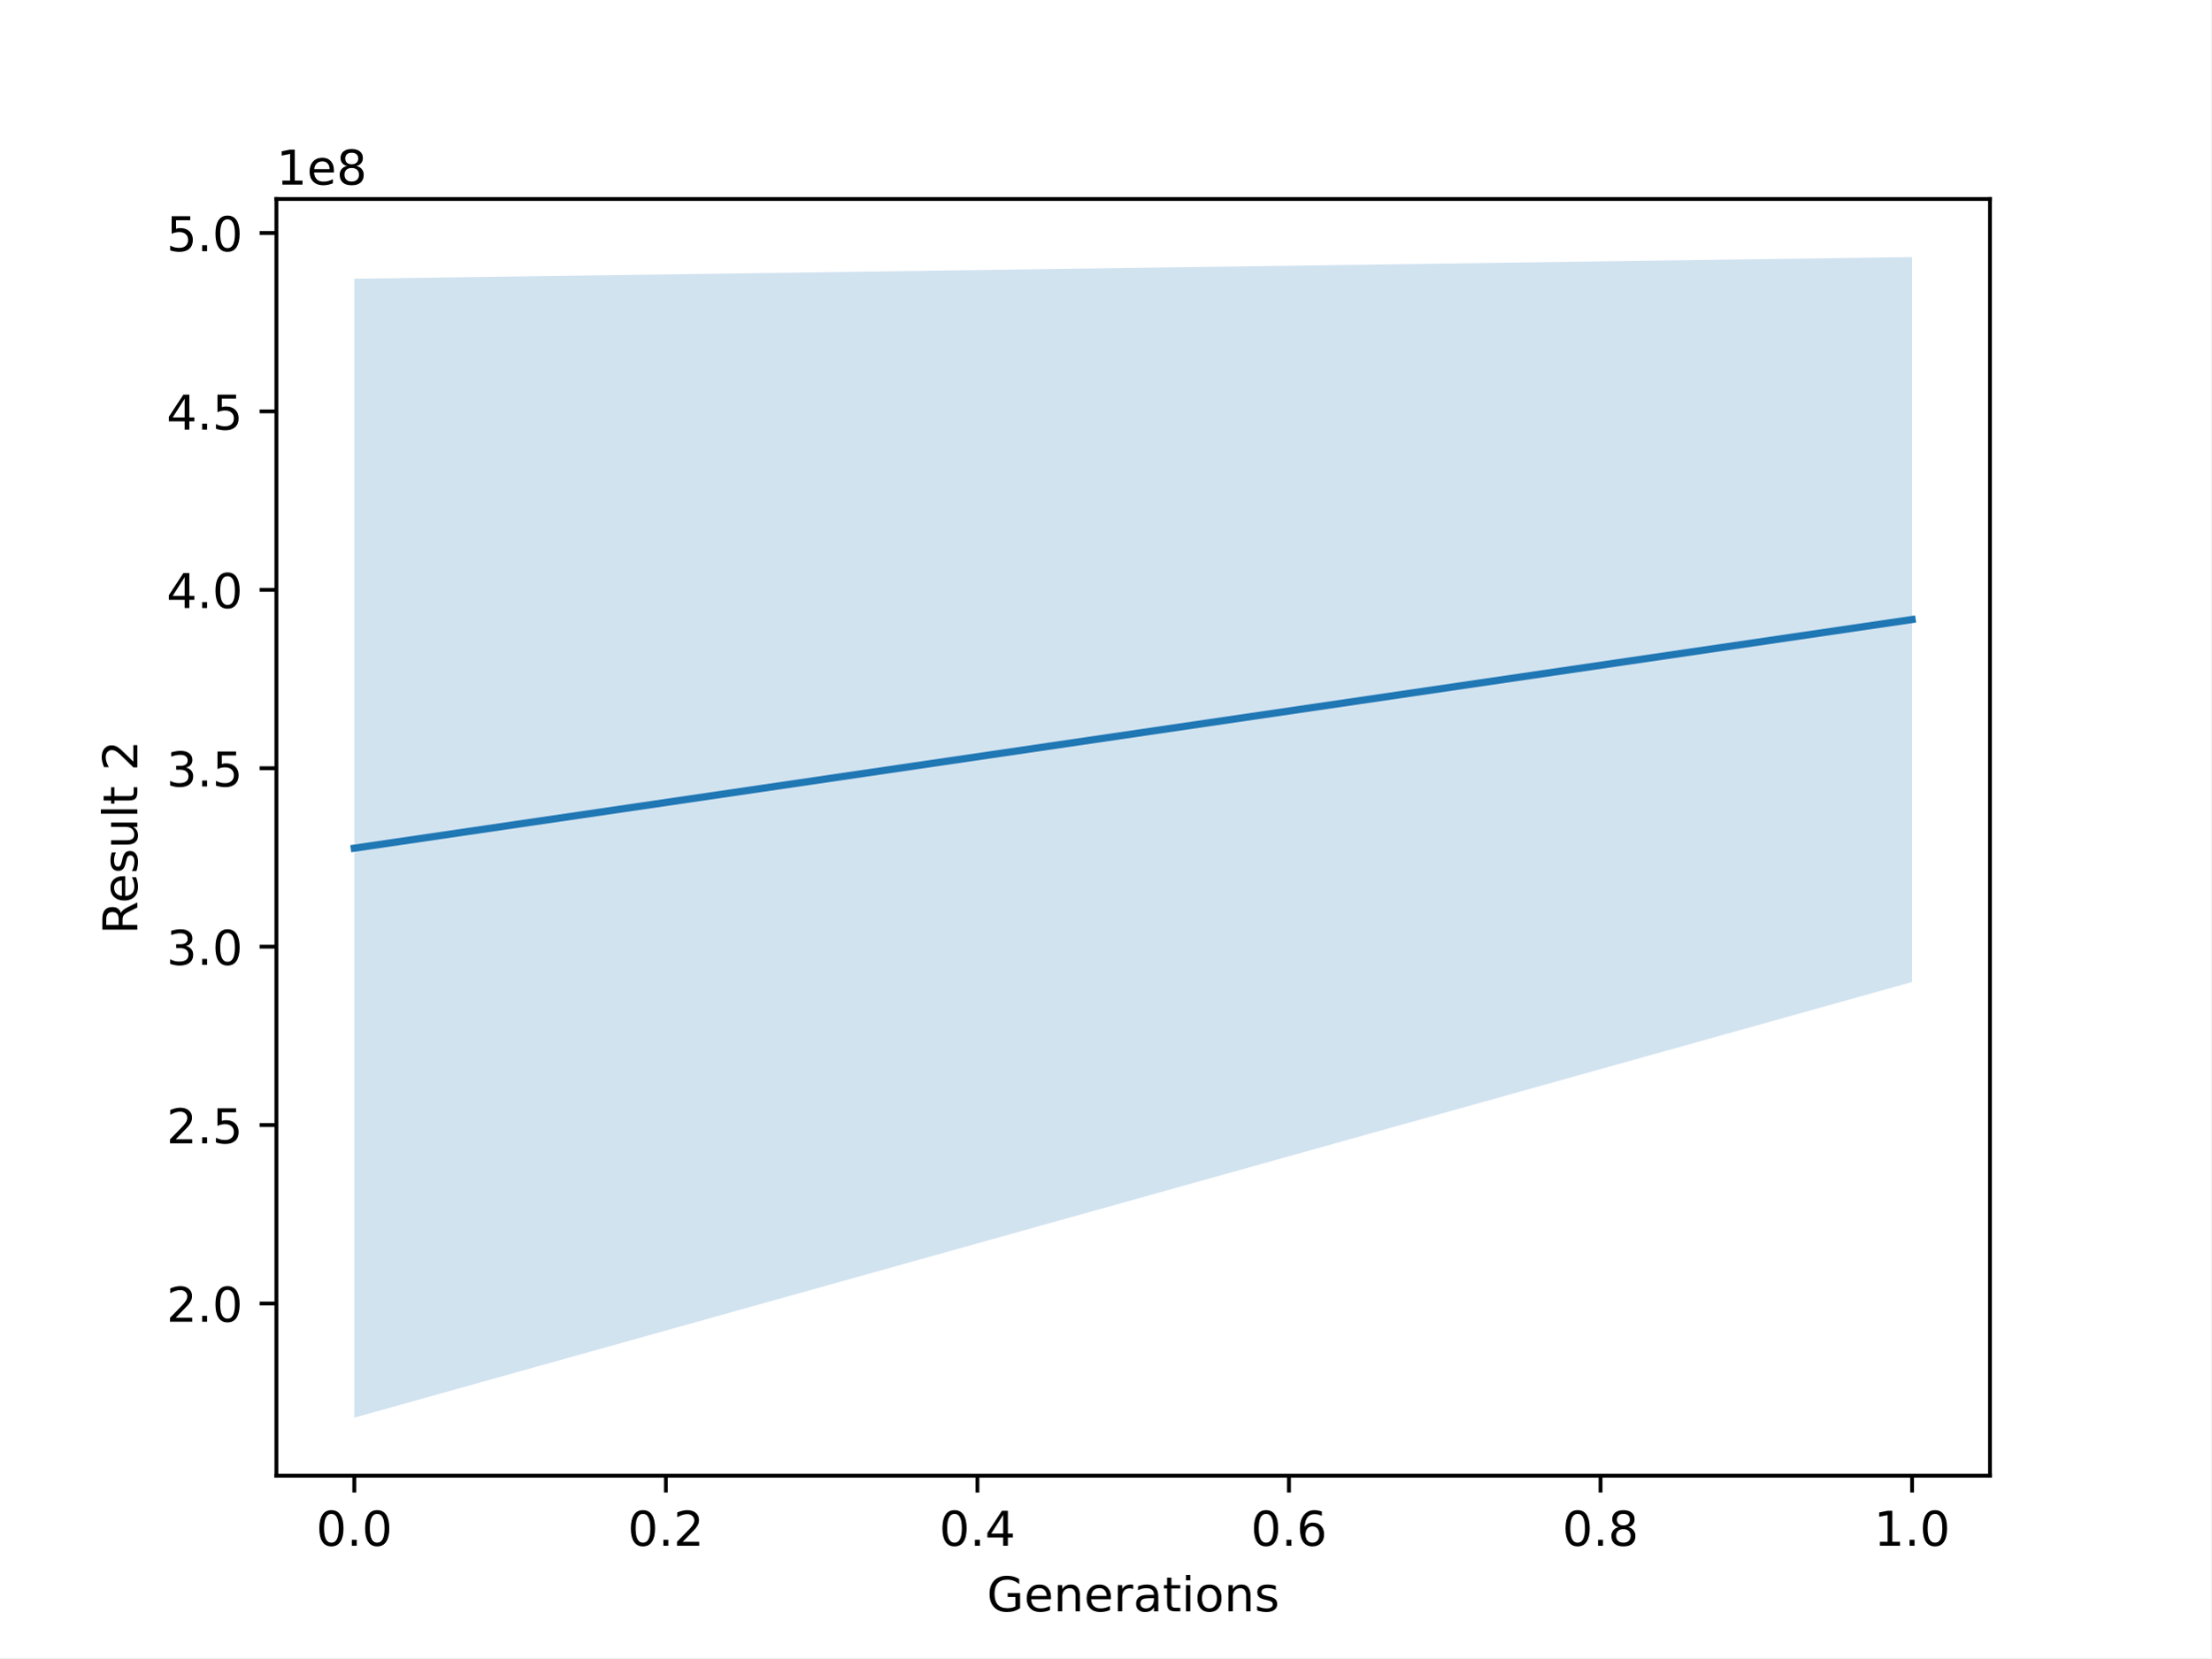
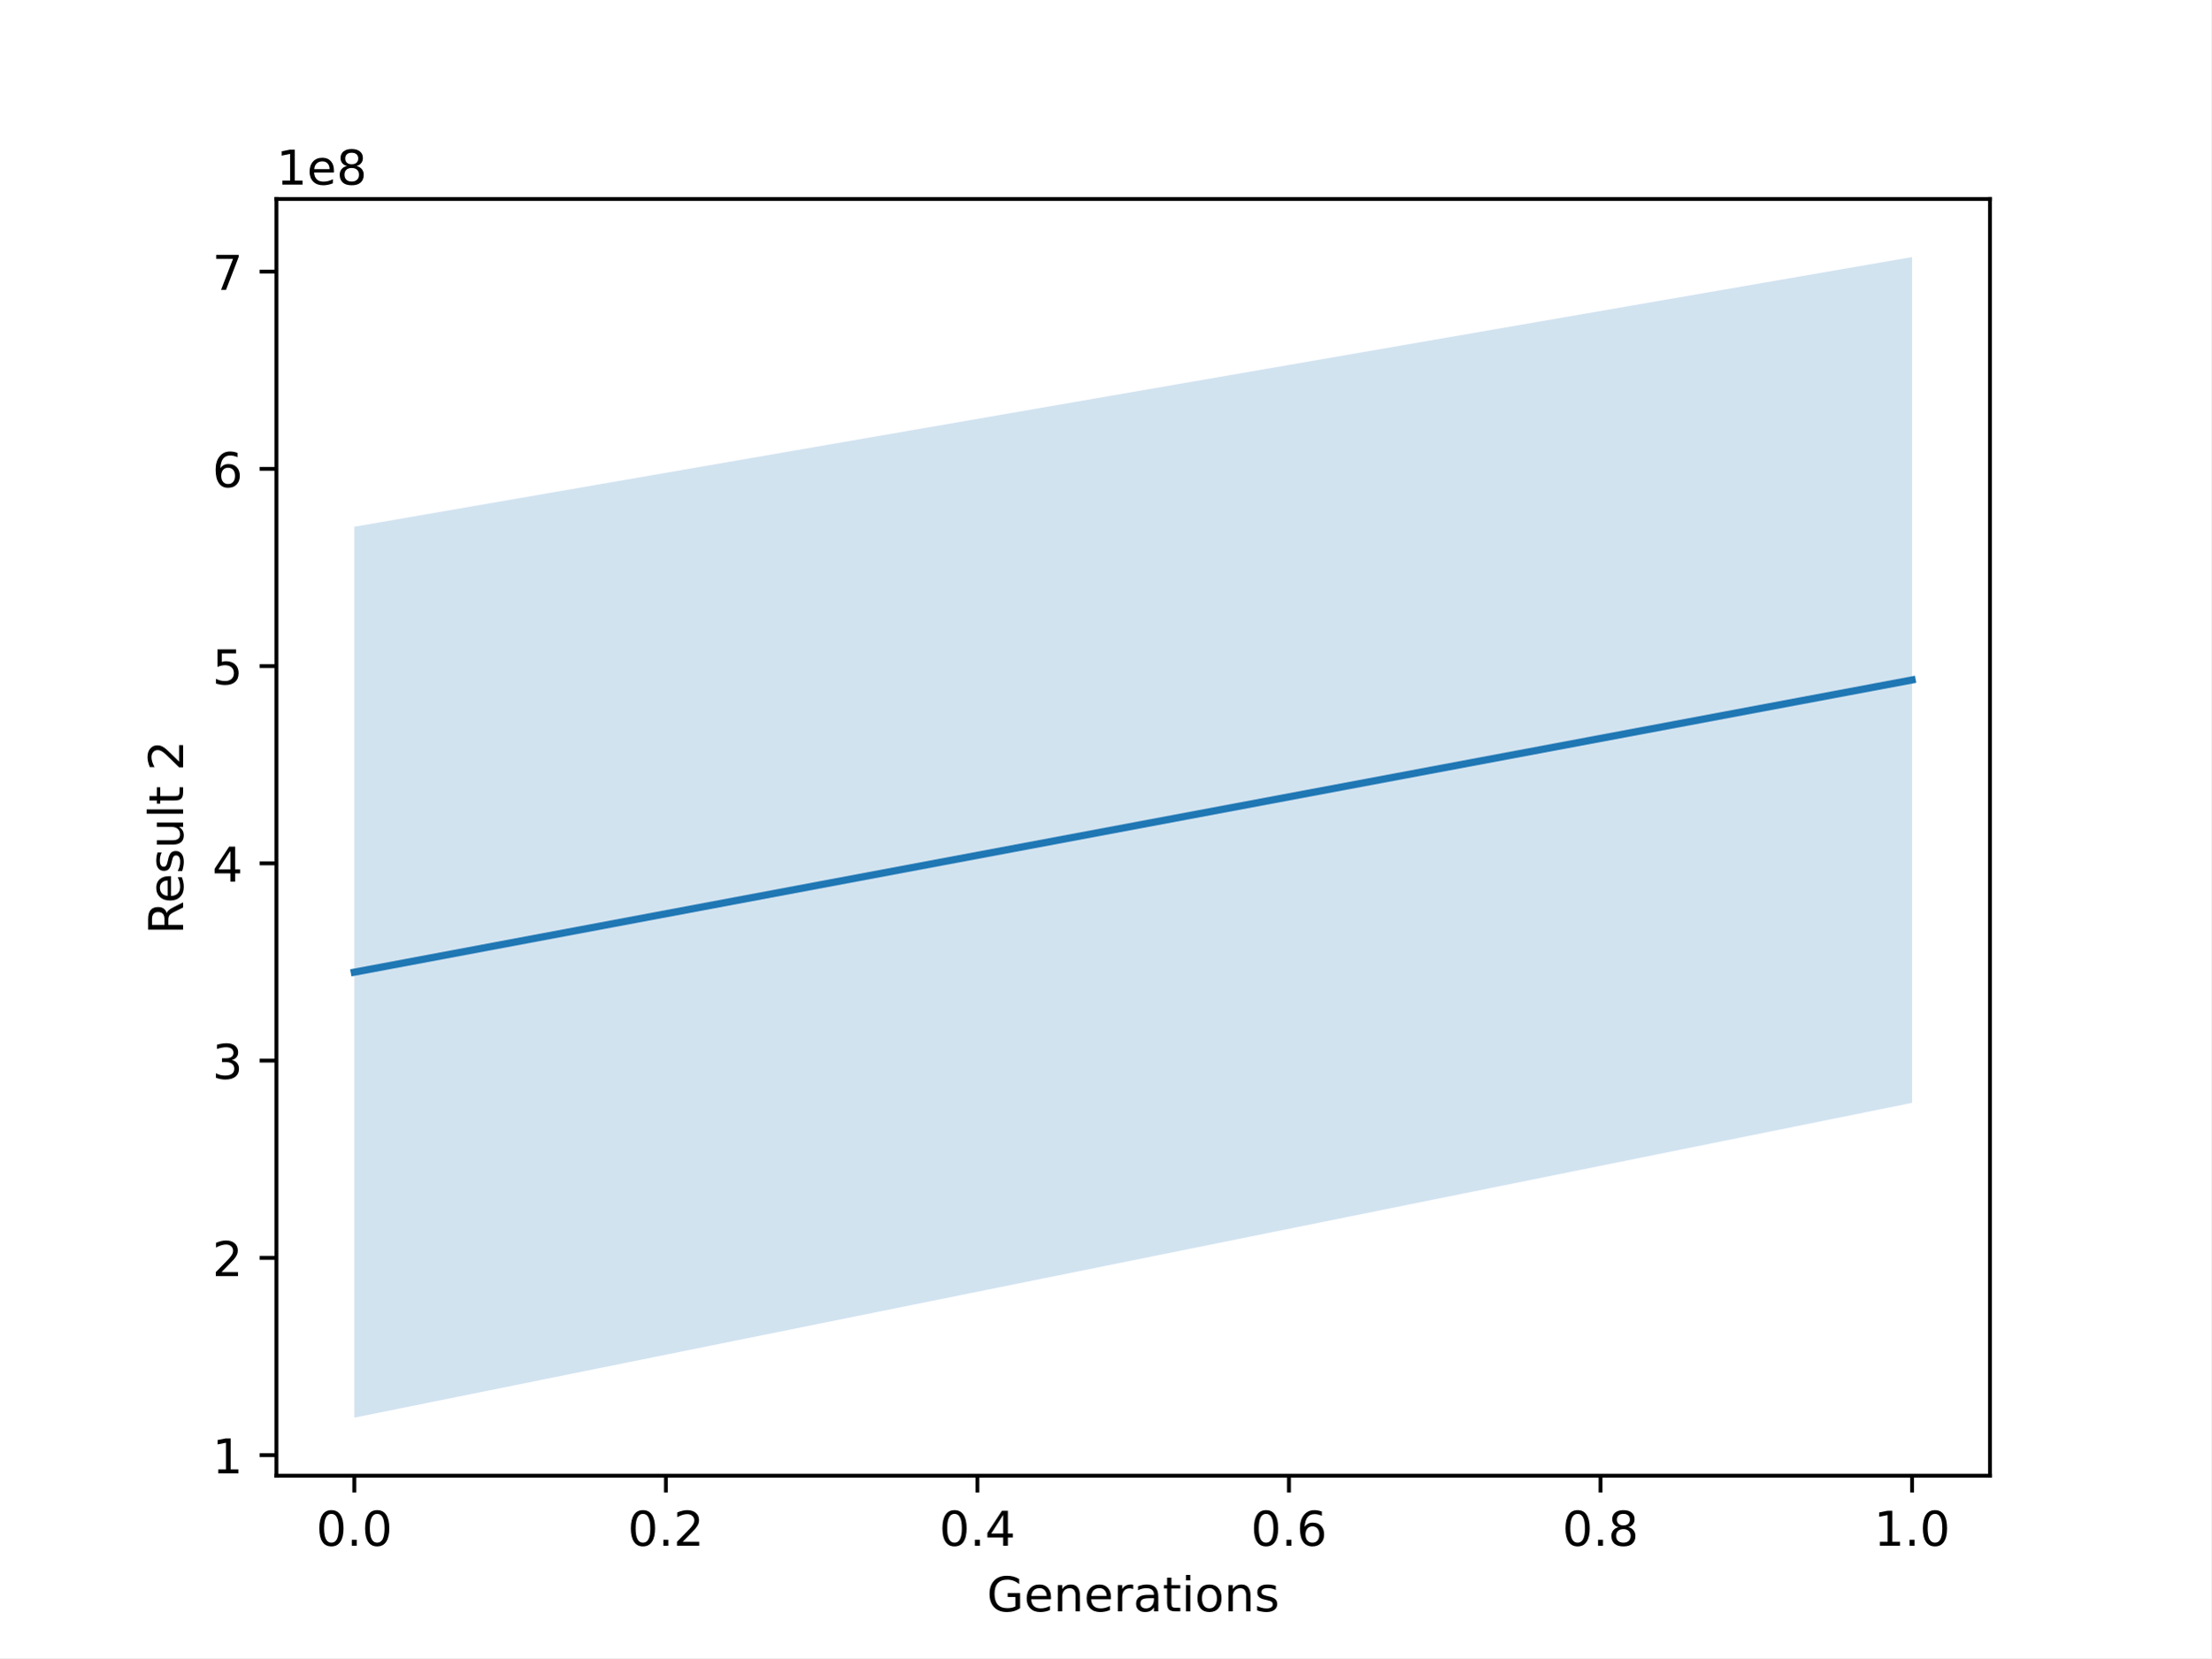
<svg xmlns="http://www.w3.org/2000/svg" xmlns:xlink="http://www.w3.org/1999/xlink" width="460.8pt" height="345.6pt" viewBox="0 0 460.8 345.6" version="1.1">
  <defs>
    <style type="text/css">*{stroke-linejoin: round; stroke-linecap: butt}</style>
  </defs>
  <g id="figure_1">
    <g id="patch_1">
      <path d="M 0 345.6  L 460.8 345.6  L 460.8 0  L 0 0  z " style="fill: #ffffff" />
    </g>
    <g id="axes_1">
      <g id="patch_2">
        <path d="M 57.6 307.584  L 414.72 307.584  L 414.72 41.472  L 57.6 41.472  z " style="fill: #ffffff" />
      </g>
      <g id="PolyCollection_1">
-         <path d="M 73.833 58.087  L 73.833 295.488  L 398.487 204.677  L 398.487 53.568  L 398.487 53.568  L 73.833 58.087  z " clip-path="url(#pcdeedab89a)" style="fill: #1f77b4; fill-opacity: 0.2" />
+         <path d="M 73.833 109.782  L 73.833 295.488  L 398.487 229.871  L 398.487 53.568  L 398.487 53.568  L 73.833 109.782  z " clip-path="url(#p268d3b87ef)" style="fill: #1f77b4; fill-opacity: 0.2" />
      </g>
      <g id="matplotlib.axis_1">
        <g id="xtick_1">
          <g id="line2d_1">
            <defs>
-               <path id="mf8a02cadc6" d="M 0 0  L 0 3.5  " style="stroke: #000000; stroke-width: 0.8" />
-             </defs>
-             <g>
-               <use xlink:href="#mf8a02cadc6" x="73.833" y="307.584" style="stroke: #000000; stroke-width: 0.8" />
+               <path id="m75bc33edf7" d="M 0 0  L 0 3.5  " style="stroke: #000000; stroke-width: 0.8" />
+             </defs>
+             <g>
+               <use xlink:href="#m75bc33edf7" x="73.833" y="307.584" style="stroke: #000000; stroke-width: 0.8" />
            </g>
          </g>
          <g id="text_1">
            <g transform="translate(65.88116 322.1824)scale(0.1 -0.1)">
              <defs>
                <path id="DejaVuSans-30" d="M 2034 4250  Q 1547 4250 1301 3770  Q 1056 3291 1056 2328  Q 1056 1369 1301 889  Q 1547 409 2034 409  Q 2525 409 2770 889  Q 3016 1369 3016 2328  Q 3016 3291 2770 3770  Q 2525 4250 2034 4250  z M 2034 4750  Q 2819 4750 3233 4129  Q 3647 3509 3647 2328  Q 3647 1150 3233 529  Q 2819 -91 2034 -91  Q 1250 -91 836 529  Q 422 1150 422 2328  Q 422 3509 836 4129  Q 1250 4750 2034 4750  z " transform="scale(0.015625)" />
                <path id="DejaVuSans-2e" d="M 684 794  L 1344 794  L 1344 0  L 684 0  L 684 794  z " transform="scale(0.015625)" />
              </defs>
              <use xlink:href="#DejaVuSans-30" />
              <use xlink:href="#DejaVuSans-2e" x="63.623" />
              <use xlink:href="#DejaVuSans-30" x="95.41" />
            </g>
          </g>
        </g>
        <g id="xtick_2">
          <g id="line2d_2">
            <g>
-               <use xlink:href="#mf8a02cadc6" x="138.764" y="307.584" style="stroke: #000000; stroke-width: 0.8" />
+               <use xlink:href="#m75bc33edf7" x="138.764" y="307.584" style="stroke: #000000; stroke-width: 0.8" />
            </g>
          </g>
          <g id="text_2">
            <g transform="translate(130.8121 322.1824)scale(0.1 -0.1)">
              <defs>
                <path id="DejaVuSans-32" d="M 1228 531  L 3431 531  L 3431 0  L 469 0  L 469 531  Q 828 903 1448 1529  Q 2069 2156 2228 2338  Q 2531 2678 2651 2914  Q 2772 3150 2772 3378  Q 2772 3750 2511 3984  Q 2250 4219 1831 4219  Q 1534 4219 1204 4116  Q 875 4013 500 3803  L 500 4441  Q 881 4594 1212 4672  Q 1544 4750 1819 4750  Q 2544 4750 2975 4387  Q 3406 4025 3406 3419  Q 3406 3131 3298 2873  Q 3191 2616 2906 2266  Q 2828 2175 2409 1742  Q 1991 1309 1228 531  z " transform="scale(0.015625)" />
              </defs>
              <use xlink:href="#DejaVuSans-30" />
              <use xlink:href="#DejaVuSans-2e" x="63.623" />
              <use xlink:href="#DejaVuSans-32" x="95.41" />
            </g>
          </g>
        </g>
        <g id="xtick_3">
          <g id="line2d_3">
            <g>
-               <use xlink:href="#mf8a02cadc6" x="203.695" y="307.584" style="stroke: #000000; stroke-width: 0.8" />
+               <use xlink:href="#m75bc33edf7" x="203.695" y="307.584" style="stroke: #000000; stroke-width: 0.8" />
            </g>
          </g>
          <g id="text_3">
            <g transform="translate(195.743 322.1824)scale(0.1 -0.1)">
              <defs>
                <path id="DejaVuSans-34" d="M 2419 4116  L 825 1625  L 2419 1625  L 2419 4116  z M 2253 4666  L 3047 4666  L 3047 1625  L 3713 1625  L 3713 1100  L 3047 1100  L 3047 0  L 2419 0  L 2419 1100  L 313 1100  L 313 1709  L 2253 4666  z " transform="scale(0.015625)" />
              </defs>
              <use xlink:href="#DejaVuSans-30" />
              <use xlink:href="#DejaVuSans-2e" x="63.623" />
              <use xlink:href="#DejaVuSans-34" x="95.41" />
            </g>
          </g>
        </g>
        <g id="xtick_4">
          <g id="line2d_4">
            <g>
-               <use xlink:href="#mf8a02cadc6" x="268.625" y="307.584" style="stroke: #000000; stroke-width: 0.8" />
+               <use xlink:href="#m75bc33edf7" x="268.625" y="307.584" style="stroke: #000000; stroke-width: 0.8" />
            </g>
          </g>
          <g id="text_4">
            <g transform="translate(260.6739 322.1824)scale(0.1 -0.1)">
              <defs>
                <path id="DejaVuSans-36" d="M 2113 2584  Q 1688 2584 1439 2293  Q 1191 2003 1191 1497  Q 1191 994 1439 701  Q 1688 409 2113 409  Q 2538 409 2786 701  Q 3034 994 3034 1497  Q 3034 2003 2786 2293  Q 2538 2584 2113 2584  z M 3366 4563  L 3366 3988  Q 3128 4100 2886 4159  Q 2644 4219 2406 4219  Q 1781 4219 1451 3797  Q 1122 3375 1075 2522  Q 1259 2794 1537 2939  Q 1816 3084 2150 3084  Q 2853 3084 3261 2657  Q 3669 2231 3669 1497  Q 3669 778 3244 343  Q 2819 -91 2113 -91  Q 1303 -91 875 529  Q 447 1150 447 2328  Q 447 3434 972 4092  Q 1497 4750 2381 4750  Q 2619 4750 2861 4703  Q 3103 4656 3366 4563  z " transform="scale(0.015625)" />
              </defs>
              <use xlink:href="#DejaVuSans-30" />
              <use xlink:href="#DejaVuSans-2e" x="63.623" />
              <use xlink:href="#DejaVuSans-36" x="95.41" />
            </g>
          </g>
        </g>
        <g id="xtick_5">
          <g id="line2d_5">
            <g>
-               <use xlink:href="#mf8a02cadc6" x="333.556" y="307.584" style="stroke: #000000; stroke-width: 0.8" />
+               <use xlink:href="#m75bc33edf7" x="333.556" y="307.584" style="stroke: #000000; stroke-width: 0.8" />
            </g>
          </g>
          <g id="text_5">
            <g transform="translate(325.6048 322.1824)scale(0.1 -0.1)">
              <defs>
                <path id="DejaVuSans-38" d="M 2034 2216  Q 1584 2216 1326 1975  Q 1069 1734 1069 1313  Q 1069 891 1326 650  Q 1584 409 2034 409  Q 2484 409 2743 651  Q 3003 894 3003 1313  Q 3003 1734 2745 1975  Q 2488 2216 2034 2216  z M 1403 2484  Q 997 2584 770 2862  Q 544 3141 544 3541  Q 544 4100 942 4425  Q 1341 4750 2034 4750  Q 2731 4750 3128 4425  Q 3525 4100 3525 3541  Q 3525 3141 3298 2862  Q 3072 2584 2669 2484  Q 3125 2378 3379 2068  Q 3634 1759 3634 1313  Q 3634 634 3220 271  Q 2806 -91 2034 -91  Q 1263 -91 848 271  Q 434 634 434 1313  Q 434 1759 690 2068  Q 947 2378 1403 2484  z M 1172 3481  Q 1172 3119 1398 2916  Q 1625 2713 2034 2713  Q 2441 2713 2670 2916  Q 2900 3119 2900 3481  Q 2900 3844 2670 4047  Q 2441 4250 2034 4250  Q 1625 4250 1398 4047  Q 1172 3844 1172 3481  z " transform="scale(0.015625)" />
              </defs>
              <use xlink:href="#DejaVuSans-30" />
              <use xlink:href="#DejaVuSans-2e" x="63.623" />
              <use xlink:href="#DejaVuSans-38" x="95.41" />
            </g>
          </g>
        </g>
        <g id="xtick_6">
          <g id="line2d_6">
            <g>
-               <use xlink:href="#mf8a02cadc6" x="398.487" y="307.584" style="stroke: #000000; stroke-width: 0.8" />
+               <use xlink:href="#m75bc33edf7" x="398.487" y="307.584" style="stroke: #000000; stroke-width: 0.8" />
            </g>
          </g>
          <g id="text_6">
            <g transform="translate(390.5357 322.1824)scale(0.1 -0.1)">
              <defs>
                <path id="DejaVuSans-31" d="M 794 531  L 1825 531  L 1825 4091  L 703 3866  L 703 4441  L 1819 4666  L 2450 4666  L 2450 531  L 3481 531  L 3481 0  L 794 0  L 794 531  z " transform="scale(0.015625)" />
              </defs>
              <use xlink:href="#DejaVuSans-31" />
              <use xlink:href="#DejaVuSans-2e" x="63.623" />
              <use xlink:href="#DejaVuSans-30" x="95.41" />
            </g>
          </g>
        </g>
        <g id="text_7">
          <g transform="translate(205.6623 335.8606)scale(0.1 -0.1)">
            <defs>
              <path id="DejaVuSans-47" d="M 3809 666  L 3809 1919  L 2778 1919  L 2778 2438  L 4434 2438  L 4434 434  Q 4069 175 3628 42  Q 3188 -91 2688 -91  Q 1594 -91 976 548  Q 359 1188 359 2328  Q 359 3472 976 4111  Q 1594 4750 2688 4750  Q 3144 4750 3555 4637  Q 3966 4525 4313 4306  L 4313 3634  Q 3963 3931 3569 4081  Q 3175 4231 2741 4231  Q 1884 4231 1454 3753  Q 1025 3275 1025 2328  Q 1025 1384 1454 906  Q 1884 428 2741 428  Q 3075 428 3337 486  Q 3600 544 3809 666  z " transform="scale(0.015625)" />
              <path id="DejaVuSans-65" d="M 3597 1894  L 3597 1613  L 953 1613  Q 991 1019 1311 708  Q 1631 397 2203 397  Q 2534 397 2845 478  Q 3156 559 3463 722  L 3463 178  Q 3153 47 2828 -22  Q 2503 -91 2169 -91  Q 1331 -91 842 396  Q 353 884 353 1716  Q 353 2575 817 3079  Q 1281 3584 2069 3584  Q 2775 3584 3186 3129  Q 3597 2675 3597 1894  z M 3022 2063  Q 3016 2534 2758 2815  Q 2500 3097 2075 3097  Q 1594 3097 1305 2825  Q 1016 2553 972 2059  L 3022 2063  z " transform="scale(0.015625)" />
              <path id="DejaVuSans-6e" d="M 3513 2113  L 3513 0  L 2938 0  L 2938 2094  Q 2938 2591 2744 2837  Q 2550 3084 2163 3084  Q 1697 3084 1428 2787  Q 1159 2491 1159 1978  L 1159 0  L 581 0  L 581 3500  L 1159 3500  L 1159 2956  Q 1366 3272 1645 3428  Q 1925 3584 2291 3584  Q 2894 3584 3203 3211  Q 3513 2838 3513 2113  z " transform="scale(0.015625)" />
              <path id="DejaVuSans-72" d="M 2631 2963  Q 2534 3019 2420 3045  Q 2306 3072 2169 3072  Q 1681 3072 1420 2755  Q 1159 2438 1159 1844  L 1159 0  L 581 0  L 581 3500  L 1159 3500  L 1159 2956  Q 1341 3275 1631 3429  Q 1922 3584 2338 3584  Q 2397 3584 2469 3576  Q 2541 3569 2628 3553  L 2631 2963  z " transform="scale(0.015625)" />
              <path id="DejaVuSans-61" d="M 2194 1759  Q 1497 1759 1228 1600  Q 959 1441 959 1056  Q 959 750 1161 570  Q 1363 391 1709 391  Q 2188 391 2477 730  Q 2766 1069 2766 1631  L 2766 1759  L 2194 1759  z M 3341 1997  L 3341 0  L 2766 0  L 2766 531  Q 2569 213 2275 61  Q 1981 -91 1556 -91  Q 1019 -91 701 211  Q 384 513 384 1019  Q 384 1609 779 1909  Q 1175 2209 1959 2209  L 2766 2209  L 2766 2266  Q 2766 2663 2505 2880  Q 2244 3097 1772 3097  Q 1472 3097 1187 3025  Q 903 2953 641 2809  L 641 3341  Q 956 3463 1253 3523  Q 1550 3584 1831 3584  Q 2591 3584 2966 3190  Q 3341 2797 3341 1997  z " transform="scale(0.015625)" />
              <path id="DejaVuSans-74" d="M 1172 4494  L 1172 3500  L 2356 3500  L 2356 3053  L 1172 3053  L 1172 1153  Q 1172 725 1289 603  Q 1406 481 1766 481  L 2356 481  L 2356 0  L 1766 0  Q 1100 0 847 248  Q 594 497 594 1153  L 594 3053  L 172 3053  L 172 3500  L 594 3500  L 594 4494  L 1172 4494  z " transform="scale(0.015625)" />
              <path id="DejaVuSans-69" d="M 603 3500  L 1178 3500  L 1178 0  L 603 0  L 603 3500  z M 603 4863  L 1178 4863  L 1178 4134  L 603 4134  L 603 4863  z " transform="scale(0.015625)" />
              <path id="DejaVuSans-6f" d="M 1959 3097  Q 1497 3097 1228 2736  Q 959 2375 959 1747  Q 959 1119 1226 758  Q 1494 397 1959 397  Q 2419 397 2687 759  Q 2956 1122 2956 1747  Q 2956 2369 2687 2733  Q 2419 3097 1959 3097  z M 1959 3584  Q 2709 3584 3137 3096  Q 3566 2609 3566 1747  Q 3566 888 3137 398  Q 2709 -91 1959 -91  Q 1206 -91 779 398  Q 353 888 353 1747  Q 353 2609 779 3096  Q 1206 3584 1959 3584  z " transform="scale(0.015625)" />
              <path id="DejaVuSans-73" d="M 2834 3397  L 2834 2853  Q 2591 2978 2328 3040  Q 2066 3103 1784 3103  Q 1356 3103 1142 2972  Q 928 2841 928 2578  Q 928 2378 1081 2264  Q 1234 2150 1697 2047  L 1894 2003  Q 2506 1872 2764 1633  Q 3022 1394 3022 966  Q 3022 478 2636 193  Q 2250 -91 1575 -91  Q 1294 -91 989 -36  Q 684 19 347 128  L 347 722  Q 666 556 975 473  Q 1284 391 1588 391  Q 1994 391 2212 530  Q 2431 669 2431 922  Q 2431 1156 2273 1281  Q 2116 1406 1581 1522  L 1381 1569  Q 847 1681 609 1914  Q 372 2147 372 2553  Q 372 3047 722 3315  Q 1072 3584 1716 3584  Q 2034 3584 2315 3537  Q 2597 3491 2834 3397  z " transform="scale(0.015625)" />
            </defs>
            <use xlink:href="#DejaVuSans-47" />
            <use xlink:href="#DejaVuSans-65" x="77.49" />
            <use xlink:href="#DejaVuSans-6e" x="139.014" />
            <use xlink:href="#DejaVuSans-65" x="202.393" />
            <use xlink:href="#DejaVuSans-72" x="263.916" />
            <use xlink:href="#DejaVuSans-61" x="305.029" />
            <use xlink:href="#DejaVuSans-74" x="366.309" />
            <use xlink:href="#DejaVuSans-69" x="405.518" />
            <use xlink:href="#DejaVuSans-6f" x="433.301" />
            <use xlink:href="#DejaVuSans-6e" x="494.482" />
            <use xlink:href="#DejaVuSans-73" x="557.861" />
          </g>
        </g>
      </g>
      <g id="matplotlib.axis_2">
        <g id="ytick_1">
          <g id="line2d_7">
            <defs>
-               <path id="m542289b790" d="M 0 0  L -3.5 0  " style="stroke: #000000; stroke-width: 0.8" />
-             </defs>
-             <g>
-               <use xlink:href="#m542289b790" x="57.6" y="271.691" style="stroke: #000000; stroke-width: 0.8" />
+               <path id="m16511accf9" d="M 0 0  L -3.5 0  " style="stroke: #000000; stroke-width: 0.8" />
+             </defs>
+             <g>
+               <use xlink:href="#m16511accf9" x="57.6" y="303.301" style="stroke: #000000; stroke-width: 0.8" />
            </g>
          </g>
          <g id="text_8">
-             <g transform="translate(34.69687 275.4907)scale(0.1 -0.1)">
-               <use xlink:href="#DejaVuSans-32" />
-               <use xlink:href="#DejaVuSans-2e" x="63.623" />
-               <use xlink:href="#DejaVuSans-30" x="95.41" />
+             <g transform="translate(44.2375 307.1)scale(0.1 -0.1)">
+               <use xlink:href="#DejaVuSans-31" />
            </g>
          </g>
        </g>
        <g id="ytick_2">
          <g id="line2d_8">
            <g>
-               <use xlink:href="#m542289b790" x="57.6" y="234.502" style="stroke: #000000; stroke-width: 0.8" />
+               <use xlink:href="#m16511accf9" x="57.6" y="262.185" style="stroke: #000000; stroke-width: 0.8" />
            </g>
          </g>
          <g id="text_9">
-             <g transform="translate(34.69687 238.3009)scale(0.1 -0.1)">
-               <defs>
-                 <path id="DejaVuSans-35" d="M 691 4666  L 3169 4666  L 3169 4134  L 1269 4134  L 1269 2991  Q 1406 3038 1543 3061  Q 1681 3084 1819 3084  Q 2600 3084 3056 2656  Q 3513 2228 3513 1497  Q 3513 744 3044 326  Q 2575 -91 1722 -91  Q 1428 -91 1123 -41  Q 819 9 494 109  L 494 744  Q 775 591 1075 516  Q 1375 441 1709 441  Q 2250 441 2565 725  Q 2881 1009 2881 1497  Q 2881 1984 2565 2268  Q 2250 2553 1709 2553  Q 1456 2553 1204 2497  Q 953 2441 691 2322  L 691 4666  z " transform="scale(0.015625)" />
-               </defs>
+             <g transform="translate(44.2375 265.9844)scale(0.1 -0.1)">
              <use xlink:href="#DejaVuSans-32" />
-               <use xlink:href="#DejaVuSans-2e" x="63.623" />
-               <use xlink:href="#DejaVuSans-35" x="95.41" />
            </g>
          </g>
        </g>
        <g id="ytick_3">
          <g id="line2d_9">
            <g>
-               <use xlink:href="#m542289b790" x="57.6" y="197.312" style="stroke: #000000; stroke-width: 0.8" />
+               <use xlink:href="#m16511accf9" x="57.6" y="221.07" style="stroke: #000000; stroke-width: 0.8" />
            </g>
          </g>
          <g id="text_10">
-             <g transform="translate(34.69687 201.111)scale(0.1 -0.1)">
+             <g transform="translate(44.2375 224.8688)scale(0.1 -0.1)">
              <defs>
                <path id="DejaVuSans-33" d="M 2597 2516  Q 3050 2419 3304 2112  Q 3559 1806 3559 1356  Q 3559 666 3084 287  Q 2609 -91 1734 -91  Q 1441 -91 1130 -33  Q 819 25 488 141  L 488 750  Q 750 597 1062 519  Q 1375 441 1716 441  Q 2309 441 2620 675  Q 2931 909 2931 1356  Q 2931 1769 2642 2001  Q 2353 2234 1838 2234  L 1294 2234  L 1294 2753  L 1863 2753  Q 2328 2753 2575 2939  Q 2822 3125 2822 3475  Q 2822 3834 2567 4026  Q 2313 4219 1838 4219  Q 1578 4219 1281 4162  Q 984 4106 628 3988  L 628 4550  Q 988 4650 1302 4700  Q 1616 4750 1894 4750  Q 2613 4750 3031 4423  Q 3450 4097 3450 3541  Q 3450 3153 3228 2886  Q 3006 2619 2597 2516  z " transform="scale(0.015625)" />
              </defs>
              <use xlink:href="#DejaVuSans-33" />
-               <use xlink:href="#DejaVuSans-2e" x="63.623" />
-               <use xlink:href="#DejaVuSans-30" x="95.41" />
            </g>
          </g>
        </g>
        <g id="ytick_4">
          <g id="line2d_10">
            <g>
-               <use xlink:href="#m542289b790" x="57.6" y="160.122" style="stroke: #000000; stroke-width: 0.8" />
+               <use xlink:href="#m16511accf9" x="57.6" y="179.954" style="stroke: #000000; stroke-width: 0.8" />
            </g>
          </g>
          <g id="text_11">
-             <g transform="translate(34.69687 163.9212)scale(0.1 -0.1)">
-               <use xlink:href="#DejaVuSans-33" />
-               <use xlink:href="#DejaVuSans-2e" x="63.623" />
-               <use xlink:href="#DejaVuSans-35" x="95.41" />
+             <g transform="translate(44.2375 183.7532)scale(0.1 -0.1)">
+               <use xlink:href="#DejaVuSans-34" />
            </g>
          </g>
        </g>
        <g id="ytick_5">
          <g id="line2d_11">
            <g>
-               <use xlink:href="#m542289b790" x="57.6" y="122.932" style="stroke: #000000; stroke-width: 0.8" />
+               <use xlink:href="#m16511accf9" x="57.6" y="138.838" style="stroke: #000000; stroke-width: 0.8" />
            </g>
          </g>
          <g id="text_12">
-             <g transform="translate(34.69687 126.7314)scale(0.1 -0.1)">
-               <use xlink:href="#DejaVuSans-34" />
-               <use xlink:href="#DejaVuSans-2e" x="63.623" />
-               <use xlink:href="#DejaVuSans-30" x="95.41" />
+             <g transform="translate(44.2375 142.6376)scale(0.1 -0.1)">
+               <defs>
+                 <path id="DejaVuSans-35" d="M 691 4666  L 3169 4666  L 3169 4134  L 1269 4134  L 1269 2991  Q 1406 3038 1543 3061  Q 1681 3084 1819 3084  Q 2600 3084 3056 2656  Q 3513 2228 3513 1497  Q 3513 744 3044 326  Q 2575 -91 1722 -91  Q 1428 -91 1123 -41  Q 819 9 494 109  L 494 744  Q 775 591 1075 516  Q 1375 441 1709 441  Q 2250 441 2565 725  Q 2881 1009 2881 1497  Q 2881 1984 2565 2268  Q 2250 2553 1709 2553  Q 1456 2553 1204 2497  Q 953 2441 691 2322  L 691 4666  z " transform="scale(0.015625)" />
+               </defs>
+               <use xlink:href="#DejaVuSans-35" />
            </g>
          </g>
        </g>
        <g id="ytick_6">
          <g id="line2d_12">
            <g>
-               <use xlink:href="#m542289b790" x="57.6" y="85.742" style="stroke: #000000; stroke-width: 0.8" />
+               <use xlink:href="#m16511accf9" x="57.6" y="97.723" style="stroke: #000000; stroke-width: 0.8" />
            </g>
          </g>
          <g id="text_13">
-             <g transform="translate(34.69687 89.54155)scale(0.1 -0.1)">
-               <use xlink:href="#DejaVuSans-34" />
-               <use xlink:href="#DejaVuSans-2e" x="63.623" />
-               <use xlink:href="#DejaVuSans-35" x="95.41" />
+             <g transform="translate(44.2375 101.522)scale(0.1 -0.1)">
+               <use xlink:href="#DejaVuSans-36" />
            </g>
          </g>
        </g>
        <g id="ytick_7">
          <g id="line2d_13">
            <g>
-               <use xlink:href="#m542289b790" x="57.6" y="48.553" style="stroke: #000000; stroke-width: 0.8" />
+               <use xlink:href="#m16511accf9" x="57.6" y="56.607" style="stroke: #000000; stroke-width: 0.8" />
            </g>
          </g>
          <g id="text_14">
-             <g transform="translate(34.69687 52.35172)scale(0.1 -0.1)">
-               <use xlink:href="#DejaVuSans-35" />
-               <use xlink:href="#DejaVuSans-2e" x="63.623" />
-               <use xlink:href="#DejaVuSans-30" x="95.41" />
+             <g transform="translate(44.2375 60.40639)scale(0.1 -0.1)">
+               <defs>
+                 <path id="DejaVuSans-37" d="M 525 4666  L 3525 4666  L 3525 4397  L 1831 0  L 1172 0  L 2766 4134  L 525 4134  L 525 4666  z " transform="scale(0.015625)" />
+               </defs>
+               <use xlink:href="#DejaVuSans-37" />
            </g>
          </g>
        </g>
        <g id="text_15">
-           <g transform="translate(28.61719 194.7467)rotate(-90)scale(0.1 -0.1)">
+           <g transform="translate(38.15781 194.7467)rotate(-90)scale(0.1 -0.1)">
            <defs>
              <path id="DejaVuSans-52" d="M 2841 2188  Q 3044 2119 3236 1894  Q 3428 1669 3622 1275  L 4263 0  L 3584 0  L 2988 1197  Q 2756 1666 2539 1819  Q 2322 1972 1947 1972  L 1259 1972  L 1259 0  L 628 0  L 628 4666  L 2053 4666  Q 2853 4666 3247 4331  Q 3641 3997 3641 3322  Q 3641 2881 3436 2590  Q 3231 2300 2841 2188  z M 1259 4147  L 1259 2491  L 2053 2491  Q 2509 2491 2742 2702  Q 2975 2913 2975 3322  Q 2975 3731 2742 3939  Q 2509 4147 2053 4147  L 1259 4147  z " transform="scale(0.015625)" />
              <path id="DejaVuSans-75" d="M 544 1381  L 544 3500  L 1119 3500  L 1119 1403  Q 1119 906 1312 657  Q 1506 409 1894 409  Q 2359 409 2629 706  Q 2900 1003 2900 1516  L 2900 3500  L 3475 3500  L 3475 0  L 2900 0  L 2900 538  Q 2691 219 2414 64  Q 2138 -91 1772 -91  Q 1169 -91 856 284  Q 544 659 544 1381  z M 1991 3584  L 1991 3584  z " transform="scale(0.015625)" />
              <path id="DejaVuSans-6c" d="M 603 4863  L 1178 4863  L 1178 0  L 603 0  L 603 4863  z " transform="scale(0.015625)" />
              <path id="DejaVuSans-20" transform="scale(0.015625)" />
            </defs>
            <use xlink:href="#DejaVuSans-52" />
            <use xlink:href="#DejaVuSans-65" x="64.982" />
            <use xlink:href="#DejaVuSans-73" x="126.506" />
            <use xlink:href="#DejaVuSans-75" x="178.605" />
            <use xlink:href="#DejaVuSans-6c" x="241.984" />
            <use xlink:href="#DejaVuSans-74" x="269.768" />
            <use xlink:href="#DejaVuSans-20" x="308.977" />
            <use xlink:href="#DejaVuSans-32" x="340.764" />
          </g>
        </g>
        <g id="text_16">
          <g transform="translate(57.6 38.472)scale(0.1 -0.1)">
            <use xlink:href="#DejaVuSans-31" />
            <use xlink:href="#DejaVuSans-65" x="63.623" />
            <use xlink:href="#DejaVuSans-38" x="125.146" />
          </g>
        </g>
      </g>
      <g id="line2d_14">
-         <path d="M 73.833 176.788  L 398.487 129.123  " clip-path="url(#pcdeedab89a)" style="fill: none; stroke: #1f77b4; stroke-width: 1.5; stroke-linecap: square" />
+         <path d="M 73.833 202.635  L 398.487 141.72  " clip-path="url(#p268d3b87ef)" style="fill: none; stroke: #1f77b4; stroke-width: 1.5; stroke-linecap: square" />
      </g>
      <g id="patch_3">
        <path d="M 57.6 307.584  L 57.6 41.472  " style="fill: none; stroke: #000000; stroke-width: 0.8; stroke-linejoin: miter; stroke-linecap: square" />
      </g>
      <g id="patch_4">
        <path d="M 414.72 307.584  L 414.72 41.472  " style="fill: none; stroke: #000000; stroke-width: 0.8; stroke-linejoin: miter; stroke-linecap: square" />
      </g>
      <g id="patch_5">
        <path d="M 57.6 307.584  L 414.72 307.584  " style="fill: none; stroke: #000000; stroke-width: 0.8; stroke-linejoin: miter; stroke-linecap: square" />
      </g>
      <g id="patch_6">
        <path d="M 57.6 41.472  L 414.72 41.472  " style="fill: none; stroke: #000000; stroke-width: 0.8; stroke-linejoin: miter; stroke-linecap: square" />
      </g>
    </g>
  </g>
  <defs>
-     <clipPath id="pcdeedab89a">
+     <clipPath id="p268d3b87ef">
      <rect x="57.6" y="41.472" width="357.12" height="266.112" />
    </clipPath>
  </defs>
</svg>
